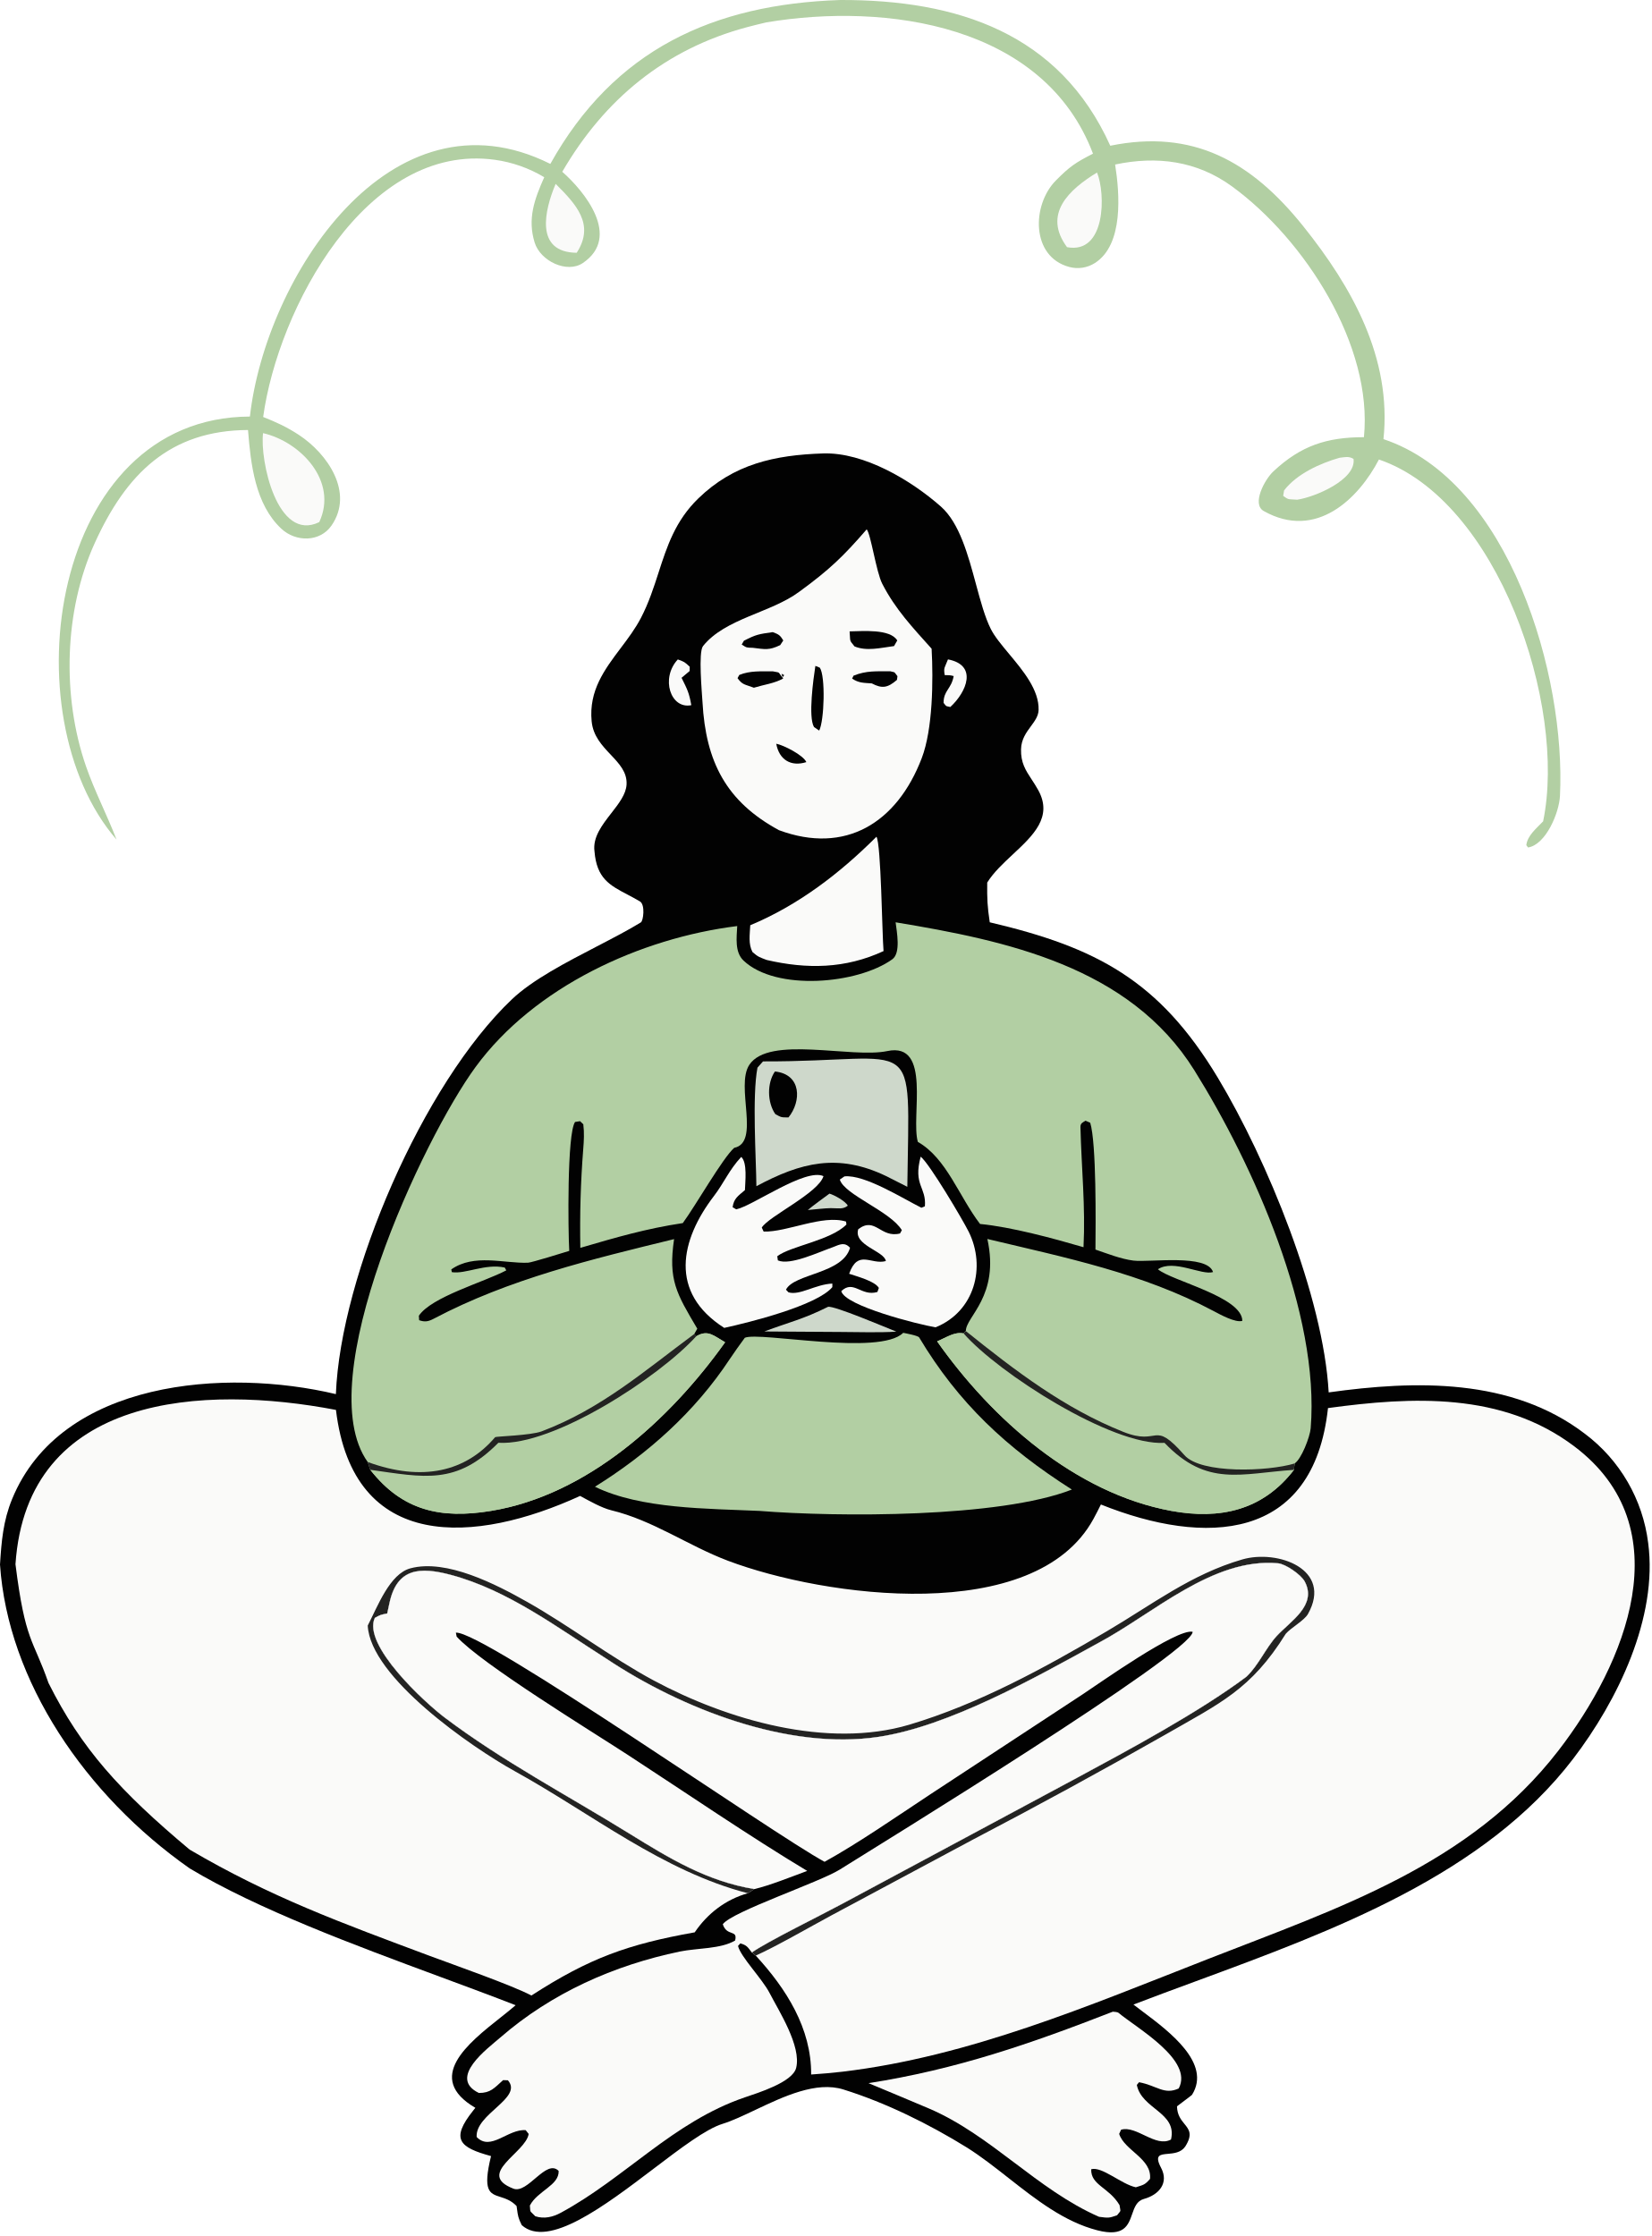
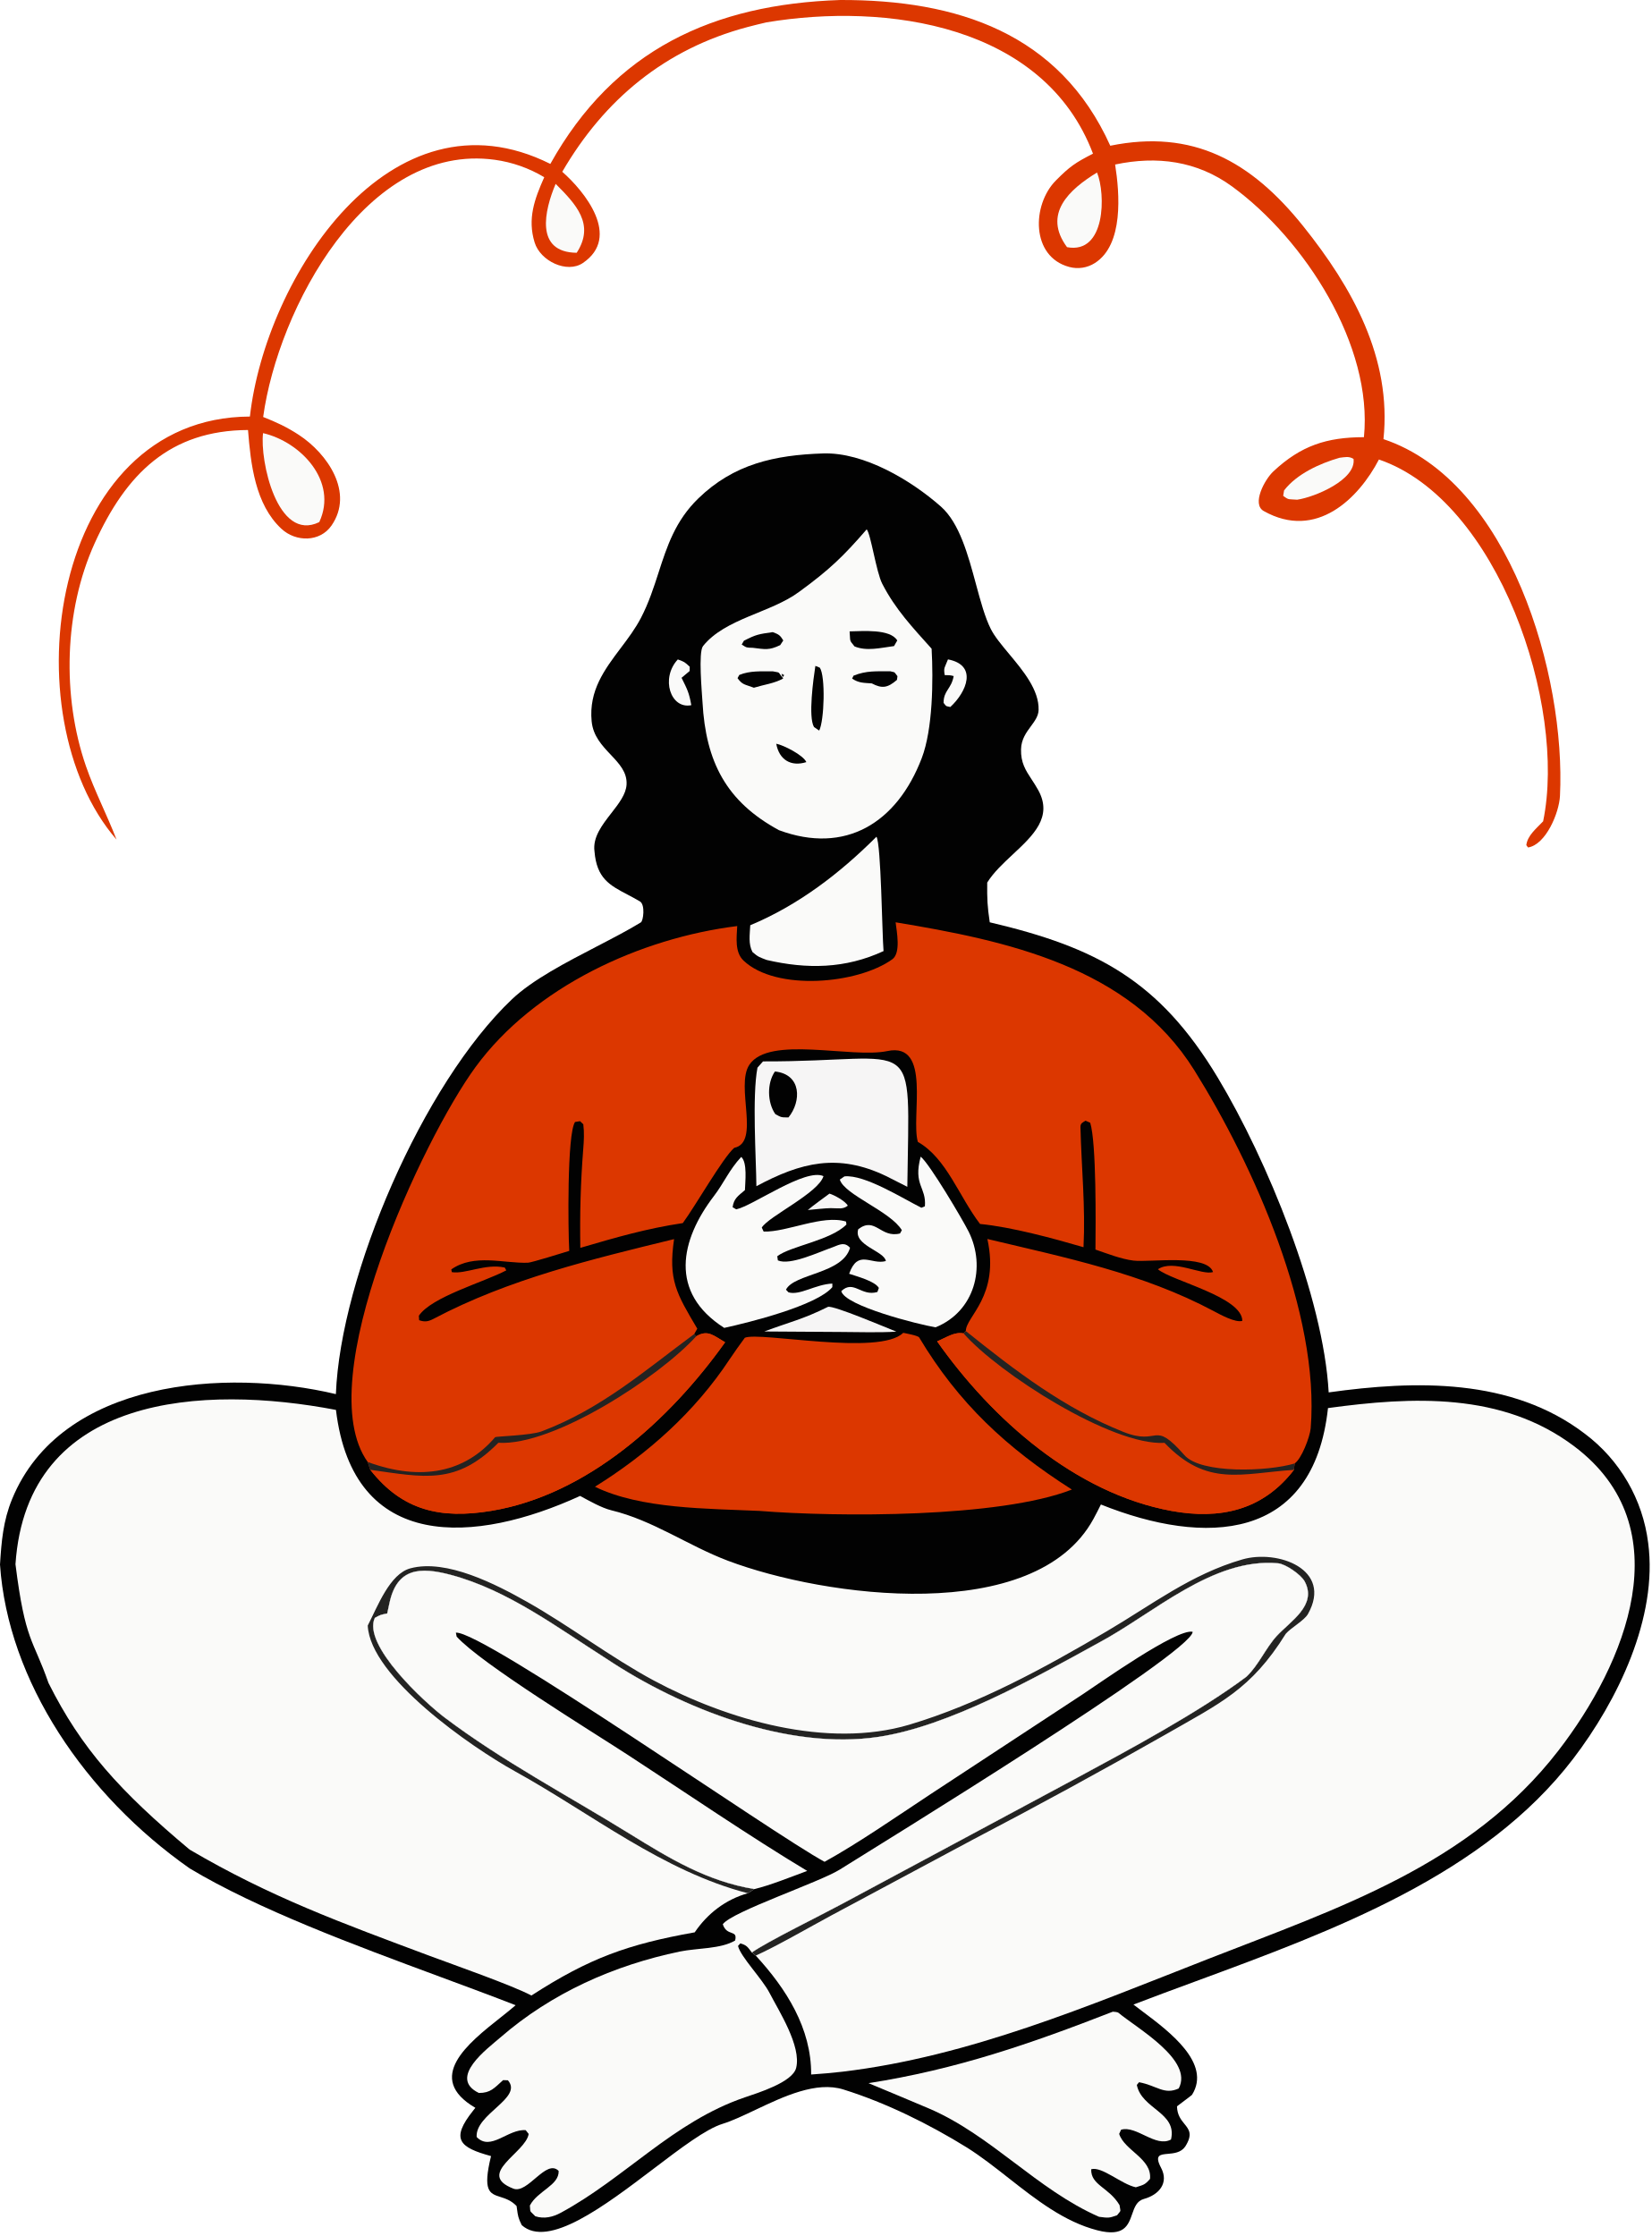
<svg xmlns="http://www.w3.org/2000/svg" width="427" height="578" viewBox="0 0 427 578" fill="none">
  <path fill-rule="evenodd" clip-rule="evenodd" d="M132.356 258.289C109.285 280.173 88.022 329.662 86.82 360.375C58.418 353.612 15.778 356.644 3.125 387.512C0.805 393.172 0.377 398.452 0 404.441C2.035 434.543 22.035 464.043 49.037 482.981C66.614 493.539 91.613 502.796 113.896 511.048C120.708 513.57 127.266 515.999 133.281 518.342C132.158 519.328 130.796 520.407 129.341 521.559C121.019 528.151 109.677 537.135 122.877 544.866L122.648 545.149L122.272 545.626C116.41 552.984 118.739 555.109 126.928 557.343C124.708 566.424 126.554 567.014 129.332 567.902C130.635 568.318 132.142 568.799 133.531 570.253C133.574 570.553 133.611 570.823 133.645 571.071C133.876 572.761 133.963 573.394 134.869 575.194C141.696 581.297 156.266 570.237 168.973 560.591C176.016 555.246 182.486 550.334 186.75 549.018C189.253 548.245 192.146 546.874 195.236 545.408C202.559 541.936 210.993 537.937 217.998 540.123C229.066 543.576 240.185 549.096 249.984 555.159C253.622 557.455 257.152 560.226 260.715 563.024C267.848 568.625 275.115 574.331 283.655 576.529C290.563 578.306 291.636 575.235 292.646 572.348C293.255 570.603 293.842 568.926 295.677 568.426C299.571 567.364 302.203 564.306 300.128 560.378C298.384 557.074 299.829 556.946 301.864 556.766C303.406 556.63 305.287 556.463 306.377 554.864C308.36 551.725 307.377 550.515 306.171 549.031C305.289 547.946 304.288 546.715 304.243 544.475C304.441 544.315 305.062 543.85 305.749 543.335C306.823 542.529 308.061 541.6 308.109 541.524C313.269 533.387 302.202 525.099 295.393 519.999C294.503 519.333 293.686 518.721 292.988 518.171C298.259 516.149 303.683 514.149 309.189 512.12C344.755 499.012 383.708 484.655 406.647 454.641C418.12 439.631 428.589 418.137 426.039 398.867C424.648 387.626 418.746 377.434 409.69 370.633C390.716 356.128 365.793 356.805 343.453 359.931C342.088 335.241 327.552 299.779 314.768 278.543C299.642 253.416 283.412 244.89 255.842 238.411C255.212 234.205 255.148 232.424 255.186 228.143C256.812 225.519 259.333 223.167 261.82 220.847C267.085 215.935 272.201 211.162 268.373 204.243C267.806 203.218 267.225 202.33 266.677 201.493C265.123 199.123 263.84 197.165 263.929 193.669C263.994 191.104 265.289 189.347 266.479 187.732C267.49 186.36 268.425 185.091 268.469 183.516C268.613 178.36 264.494 173.42 260.832 169.027C258.9 166.711 257.095 164.546 256.11 162.583C254.588 159.549 253.466 155.393 252.283 151.015C250.233 143.427 248.003 135.172 243.203 130.935C235.615 124.235 223.371 116.864 212.772 117.211C200.226 117.62 189.665 119.947 180.489 128.86C174.562 134.616 172.431 141.206 170.235 147.994C168.982 151.87 167.707 155.811 165.693 159.697C164.247 162.486 162.336 165.024 160.431 167.553C156.287 173.056 152.17 178.521 152.933 186.454C153.298 190.253 155.649 192.742 157.862 195.085C160.069 197.421 162.138 199.611 161.961 202.807C161.821 205.315 159.953 207.715 158.019 210.2C155.646 213.249 153.173 216.426 153.671 220.087C154.237 227.063 157.623 228.841 162.147 231.217C163.184 231.762 164.282 232.338 165.419 233.016C166.818 233.85 166.312 238.03 165.65 238.438C162.437 240.415 158.488 242.463 154.359 244.604C146.342 248.761 137.648 253.269 132.356 258.289Z" fill="#020202" />
  <path d="M86.841 364.459C52.792 357.936 6.963 360.204 4 404.355C6.535 424.543 8.535 423.543 12.535 435.043C21.035 452.043 31.035 463.043 49.012 478.114C69.995 490.434 88.225 497.04 111.001 505.56C116.944 507.782 132.509 513.23 137.364 515.838C152.296 506.191 162.208 502.605 179.579 499.503C182.879 494.627 187.599 490.999 193.307 489.399L194.986 488.319C182.788 486.33 173.062 480.4 162.68 473.978C146.767 464.136 129.86 455.245 114.919 443.966C109.746 440.061 93.618 425.215 96.887 418.216C98.413 417.358 98.45 417.411 100.085 417.073L100.666 414.395C102.598 405.305 108.555 404.973 116.509 407.088C131.282 411.018 144.136 420.757 156.852 428.833C176.072 441.633 203.675 452.485 227.077 448.973C245.276 446.24 267.522 433.719 283.907 424.704C298.029 417.202 313.469 402.571 330.346 404.097C332.312 404.275 336.299 407.017 337.256 408.801C340.558 414.958 333.524 419.099 330.02 422.908C327.215 425.958 325.296 430.525 322.193 433.435C310.067 442.498 292.323 452.06 279.02 459.229L278.672 459.416L217.518 492.23C212.504 494.948 198.269 501.935 194.343 504.719L195.355 505.516C203.231 514.078 209.756 524.305 209.675 536.256C212.355 536.079 215.029 535.839 217.696 535.537C250.629 531.631 281.743 518.337 312.288 506.389C345.857 493.257 379.981 482.099 402.799 452.567C420.203 430.043 434.849 394.907 406.925 373.864C388.272 359.807 365.012 361.023 343.272 363.984C339.529 398.631 311.476 399.705 284.572 388.906C283.952 390.171 283.308 391.422 282.637 392.661C267.514 420.305 213.146 412.868 188.204 403.464C177.826 399.55 168.895 393.033 157.982 390.395C155.54 389.804 152.195 387.909 149.956 386.692C123.046 399.022 91.294 401.568 86.841 364.459Z" fill="#FAFAF9" />
  <path d="M193.307 489.399C171.227 483.67 152.956 468.845 133.112 457.874C121.806 451.625 95.674 433.508 95.059 420.201C97.656 415.175 100.731 406.849 106.093 405.406C115.425 402.894 128.309 409.594 136.226 414.061C147.126 420.21 158.114 428.565 168.955 434.383C187.992 444.601 213.803 452.122 235.039 445.829C253.029 440.46 270.031 431.129 286.159 421.643C297.752 414.824 307.858 406.951 321.134 403.107C330.26 400.465 344.587 405.643 338.097 417.215C337.151 418.901 333.667 420.78 332.357 422.33C323.351 436.803 315.385 440.261 301.082 448.48C284.7 457.797 268.152 466.822 251.449 475.552L214.873 495.142C209.692 497.929 200.565 503.195 195.355 505.516L194.343 504.719C198.269 501.935 212.504 494.948 217.518 492.23L278.672 459.416C292.013 452.227 309.961 442.577 322.193 433.435C325.296 430.525 327.215 425.958 330.02 422.908C333.524 419.099 340.558 414.958 337.256 408.801C336.299 407.017 332.312 404.275 330.346 404.097C313.469 402.571 298.029 417.202 283.907 424.704C267.522 433.719 245.276 446.24 227.077 448.973C203.675 452.485 176.072 441.633 156.852 428.833C144.136 420.757 131.282 411.018 116.509 407.088C108.555 404.973 102.598 405.305 100.666 414.395L100.085 417.073C98.45 417.411 98.413 417.358 96.887 418.216C93.618 425.215 109.746 440.061 114.919 443.966C129.86 455.245 146.767 464.136 162.68 473.978C173.062 480.4 182.788 486.33 194.986 488.319L193.307 489.399Z" fill="#232322" />
  <path d="M194.986 488.319C182.788 486.33 173.062 480.4 162.68 473.978C146.767 464.136 129.86 455.245 114.919 443.966C109.746 440.061 93.618 425.215 96.887 418.216C98.413 417.358 98.45 417.411 100.085 417.073L100.666 414.395C102.598 405.305 108.555 404.973 116.509 407.088C131.282 411.018 144.136 420.757 156.852 428.833C176.072 441.633 203.675 452.485 227.077 448.973C245.276 446.24 267.522 433.719 283.907 424.704C298.029 417.202 313.469 402.571 330.346 404.097C332.312 404.275 336.299 407.017 337.256 408.801C340.558 414.958 333.524 419.099 330.02 422.908C327.215 425.958 325.296 430.525 322.193 433.435C309.961 442.577 292.013 452.227 278.672 459.416L217.518 492.23C212.504 494.948 198.269 501.935 194.343 504.719C193.25 503.309 193.087 502.85 191.369 502.356L190.77 503.022C191.458 505.867 197.023 511.482 198.948 515.222C201.289 519.767 207.217 528.935 205.794 534.563C204.859 538.267 195.909 541.008 192.499 542.171C174.014 548.481 161.712 562.904 144.993 571.977C142.937 573.093 140.656 573.653 138.367 572.893C136.798 571.231 137.159 572.166 136.967 570.119C138.965 566.298 144.552 564.927 144.408 561.177C141.204 557.907 136.42 567.2 132.706 565.76C122.89 561.956 135.946 556.462 136.655 551.613L135.888 550.644C131.308 550.264 126.843 556.197 123.212 552.41C122.787 546.448 135.305 542.327 131.287 537.749L130.044 537.709C127.715 539.807 126.795 541.027 123.782 541.027C115.686 537.109 126.039 529.547 129.315 526.7C142.531 515.217 158.686 508.006 175.755 504.464C180.121 503.558 186.325 503.834 190.018 501.617C190.771 498.696 187.876 500.665 186.837 497.41C189.155 494.165 211.866 486.546 217.081 483.275C226.402 477.428 308.288 427.17 308.291 421.815C304.153 420.903 283.978 435.276 279.919 437.937L240.392 463.883C231.827 469.534 221.994 476.375 213.144 481.27C200.047 474.244 124.808 421.505 117.84 422.033L118.042 423.06C124.342 430.034 152.624 447.334 162.408 453.71C176.835 463.113 194.039 474.86 208.658 483.626C204.794 485.05 198.831 487.449 194.986 488.319Z" fill="#FAFAF9" />
-   <path d="M190.564 239.384C190.415 242.357 189.89 246.12 192.192 248.305C200.58 256.276 221.724 254.407 230.648 247.974C232.908 246.345 231.806 240.88 231.509 238.413C259.973 243.129 291.949 249.793 308.713 276.643C323.944 301.036 341.23 339.531 338.799 369.208C338.62 371.388 336.389 377.246 334.621 378.307L334.478 379.953C326.437 390.41 315.374 392.893 302.714 390.554C277.959 385.981 256.381 366.832 242.238 346.74C244.802 345.649 246.752 344.212 249.079 344.682L249.668 344.085C249.576 340.368 258.49 335.102 255.226 320.273C275.461 325.1 295.316 329.121 313.683 338.89C315.387 339.796 319.322 341.979 321.127 341.442C321.114 335.221 302.876 331.12 299.308 328.101C303.352 325.405 310.633 329.744 313.561 328.826C312.044 324.069 297.16 326.377 292.979 325.859C289.777 325.463 286.212 324.05 283.165 323.009C283.228 316.37 283.431 295.491 281.811 290.226L280.602 289.698C279.844 290.186 279.26 290.311 279.286 291.41C279.54 301.799 280.61 311.965 280.076 322.398C272.273 320.121 261.446 317.171 253.332 316.39C247.825 309.183 244.682 299.409 237.253 295.173C235.39 288.676 240.929 269.26 229.363 271.697C220.083 273.653 198.782 267.56 193.69 275.259C190.042 280.775 196.627 295.329 189.788 296.71C186.82 299.32 179.824 311.631 176.498 316.165C167.144 317.56 159.09 319.902 150.009 322.568C149.857 313.993 150.082 305.632 150.758 297.083C150.935 294.844 151.05 292.867 150.779 290.624L149.943 289.822L148.649 290.025C146.543 293.02 146.845 318.279 147.145 323.35C145.741 323.783 137.423 326.376 136.474 326.411C130.282 326.634 122.583 323.985 116.653 328.139L116.795 328.845C120.311 329.416 125.426 326.56 130.471 327.657L130.873 328.385C125 331.471 111.559 335.222 108.27 340.114L108.344 341.271C109.811 341.781 110.696 341.636 112.151 340.867C131.561 330.619 153.008 325.495 174.243 320.309C172.69 330.849 174.847 334.34 180.243 343.465C179.981 343.923 179.718 344.381 179.456 344.839L179.965 345.425C183.013 343.617 184.47 345.283 187.439 346.967C173.233 366.919 151.824 386.483 126.897 390.569C113.914 392.697 104.002 390.522 95.707 379.937L95.043 377.918C79.989 356.849 109.379 294.332 122.914 275.838C138.125 255.056 165.588 242.482 190.564 239.384Z" fill="#B2CFA3" />
-   <path d="M242.238 346.74C244.802 345.649 246.752 344.212 249.079 344.682L249.668 344.085C262.529 354.404 275.131 364.048 290.342 370.124C299.958 373.965 297.846 366.714 306.166 376.157C310.458 381.03 327.745 380.386 334.621 378.307L334.478 379.953C326.437 390.41 315.374 392.893 302.714 390.554C277.959 385.981 256.381 366.832 242.238 346.74Z" fill="#B2CFA3" />
+   <path d="M190.564 239.384C190.415 242.357 189.89 246.12 192.192 248.305C200.58 256.276 221.724 254.407 230.648 247.974C232.908 246.345 231.806 240.88 231.509 238.413C259.973 243.129 291.949 249.793 308.713 276.643C323.944 301.036 341.23 339.531 338.799 369.208C338.62 371.388 336.389 377.246 334.621 378.307L334.478 379.953C326.437 390.41 315.374 392.893 302.714 390.554C277.959 385.981 256.381 366.832 242.238 346.74C244.802 345.649 246.752 344.212 249.079 344.682L249.668 344.085C249.576 340.368 258.49 335.102 255.226 320.273C275.461 325.1 295.316 329.121 313.683 338.89C315.387 339.796 319.322 341.979 321.127 341.442C321.114 335.221 302.876 331.12 299.308 328.101C303.352 325.405 310.633 329.744 313.561 328.826C312.044 324.069 297.16 326.377 292.979 325.859C289.777 325.463 286.212 324.05 283.165 323.009C283.228 316.37 283.431 295.491 281.811 290.226L280.602 289.698C279.844 290.186 279.26 290.311 279.286 291.41C279.54 301.799 280.61 311.965 280.076 322.398C272.273 320.121 261.446 317.171 253.332 316.39C247.825 309.183 244.682 299.409 237.253 295.173C235.39 288.676 240.929 269.26 229.363 271.697C220.083 273.653 198.782 267.56 193.69 275.259C190.042 280.775 196.627 295.329 189.788 296.71C186.82 299.32 179.824 311.631 176.498 316.165C167.144 317.56 159.09 319.902 150.009 322.568C149.857 313.993 150.082 305.632 150.758 297.083C150.935 294.844 151.05 292.867 150.779 290.624L149.943 289.822L148.649 290.025C146.543 293.02 146.845 318.279 147.145 323.35C145.741 323.783 137.423 326.376 136.474 326.411C130.282 326.634 122.583 323.985 116.653 328.139L116.795 328.845C120.311 329.416 125.426 326.56 130.471 327.657L130.873 328.385C125 331.471 111.559 335.222 108.27 340.114L108.344 341.271C109.811 341.781 110.696 341.636 112.151 340.867C131.561 330.619 153.008 325.495 174.243 320.309C172.69 330.849 174.847 334.34 180.243 343.465C179.981 343.923 179.718 344.381 179.456 344.839L179.965 345.425C183.013 343.617 184.47 345.283 187.439 346.967C173.233 366.919 151.824 386.483 126.897 390.569C113.914 392.697 104.002 390.522 95.707 379.937L95.043 377.918C79.989 356.849 109.379 294.332 122.914 275.838C138.125 255.056 165.588 242.482 190.564 239.384Z" fill="#DC3700" />
+   <path d="M242.238 346.74C244.802 345.649 246.752 344.212 249.079 344.682L249.668 344.085C262.529 354.404 275.131 364.048 290.342 370.124C299.958 373.965 297.846 366.714 306.166 376.157C310.458 381.03 327.745 380.386 334.621 378.307L334.478 379.953C326.437 390.41 315.374 392.893 302.714 390.554C277.959 385.981 256.381 366.832 242.238 346.74Z" fill="#DC3700" />
  <path d="M249.668 344.085C262.529 354.404 275.131 364.048 290.342 370.124C299.958 373.965 297.846 366.714 306.166 376.157C310.458 381.03 327.745 380.386 334.621 378.307L334.478 379.953C320.752 380.863 312.05 384.493 301.018 372.975C287.437 373.783 258.049 354.948 249.079 344.682L249.668 344.085Z" fill="#232322" />
-   <path d="M179.965 345.425C183.013 343.617 184.47 345.283 187.439 346.967C173.233 366.919 151.824 386.483 126.897 390.569C113.914 392.697 104.002 390.522 95.707 379.937C109.654 381.898 117.925 383.959 128.822 372.954C143.052 373.844 170.388 355.961 179.965 345.425Z" fill="#B2CFA3" />
+   <path d="M179.965 345.425C183.013 343.617 184.47 345.283 187.439 346.967C173.233 366.919 151.824 386.483 126.897 390.569C113.914 392.697 104.002 390.522 95.707 379.937C109.654 381.898 117.925 383.959 128.822 372.954C143.052 373.844 170.388 355.961 179.965 345.425Z" fill="#DC3700" />
  <path d="M179.456 344.839L179.965 345.425C170.388 355.961 143.052 373.844 128.822 372.954C117.925 383.959 109.654 381.898 95.707 379.937L95.043 377.918C109.158 383.105 120.417 380.424 127.987 371.504C128.169 371.291 137.194 371.063 139.994 370.008C155.377 364.21 166.544 354.4 179.456 344.839Z" fill="#232322" />
-   <path d="M233.472 344.531C234.154 344.665 237.31 345.248 237.595 345.726C247.758 362.712 260.175 374.284 277.071 385.046C258.29 392.395 216.298 392.167 196.342 390.568C182.905 389.939 165.649 390.11 153.786 384.317C167.515 375.774 179.648 364.933 188.61 351.357C189.863 349.459 191.193 347.643 192.533 345.808C196.309 344.145 227.377 350.598 233.472 344.531Z" fill="#B2CFA3" />
+   <path d="M233.472 344.531C234.154 344.665 237.31 345.248 237.595 345.726C247.758 362.712 260.175 374.284 277.071 385.046C258.29 392.395 216.298 392.167 196.342 390.568C182.905 389.939 165.649 390.11 153.786 384.317C167.515 375.774 179.648 364.933 188.61 351.357C189.863 349.459 191.193 347.643 192.533 345.808C196.309 344.145 227.377 350.598 233.472 344.531Z" fill="#DC3700" />
  <path d="M224.032 136.837C225.099 138.026 226.491 147.862 228.055 150.908C231.473 157.56 235.924 162.22 240.814 167.688C241.266 175.857 241.119 188.512 238.265 195.972C231.836 212.779 218.48 220.939 201.365 214.605C187.711 207.207 182.437 196.919 181.588 181.498C181.455 179.103 180.467 168.586 181.722 167.012C187.42 159.864 199.281 158.41 206.561 152.993C214.408 147.274 218.009 143.803 224.032 136.837Z" fill="#FAFAF9" />
  <path d="M219.612 163.212C222.951 163.161 230.087 162.499 231.934 165.556L231.1 167.01C227.602 167.468 223.997 168.407 220.878 167.09C219.413 165.286 219.865 165.917 219.612 163.212Z" fill="#020202" />
  <path d="M210.768 172.131L211.915 172.591C213.415 174.773 213.073 186.284 211.757 188.853L210.406 187.928C208.877 185.309 210.264 175.38 210.768 172.131Z" fill="#020202" />
  <path d="M199.766 173.539C201.765 173.968 200.956 173.473 202.235 175.136L202.714 174.52L202.014 174.172L202.419 175.423C199.923 176.72 197.706 176.915 194.873 177.776C192.546 176.882 191.945 177.096 190.645 175.304L191.102 174.47C193.876 173.337 196.746 173.561 199.766 173.539Z" fill="#020202" />
  <path d="M230.143 173.529C231.594 173.898 230.971 173.534 231.987 174.792L231.857 175.75C229.418 177.843 227.994 178.043 225.349 176.656C223.326 176.509 221.938 176.578 220.262 175.407L220.639 174.654C223.972 173.312 226.551 173.545 230.143 173.529Z" fill="#020202" />
  <path d="M199.752 163.404C201.417 164 201.702 164.308 202.47 165.555L201.68 166.759C198.766 168.163 197.76 167.833 194.553 167.452C192.958 167.403 193.043 167.479 191.725 166.607L192.3 165.619C195.534 163.972 196.157 163.916 199.752 163.404Z" fill="#020202" />
  <path d="M200.654 192.253C202.549 192.609 207.633 195.19 208.433 197.003C204.435 198.268 201.384 196.37 200.654 192.253Z" fill="#020202" />
  <path d="M287.652 520.017C287.957 520.008 288.896 520.121 289.085 520.28C293.788 524.23 308.608 532.506 304.686 539.863C300.904 541.595 299.065 539.121 294.436 538.249L293.861 538.947C295.09 545.219 304.357 546.043 302.693 553.057C298.717 555.231 293.762 549.348 289.792 550.527L289.295 551.606C290.662 555.93 297.806 557.981 297.269 563.246C295.923 564.787 295.642 564.754 293.605 565.407C289.83 564.606 284.876 559.96 282.064 560.741C281.939 564.895 286.635 565.379 289.394 570.019C289.647 571.983 289.894 571.148 288.752 572.64C286.576 573.418 286.437 573.335 284.078 573.034C268.059 566.024 256.171 551.877 240.065 545.014C234.892 542.81 229.692 540.665 224.507 538.49C247.282 534.93 266.427 528.29 287.652 520.017Z" fill="#FAFAF9" />
-   <path d="M197.234 274.368C238.158 274.486 235.012 265.675 234.534 306.788L229.032 304.002C216.59 298.038 207.039 300.463 195.519 306.632C195.459 299.451 194.388 283.362 195.799 275.983C196.362 275.348 196.841 274.81 197.234 274.368Z" fill="#CED8CB" />
+   <path d="M197.234 274.368C238.158 274.486 235.012 265.675 234.534 306.788L229.032 304.002C216.59 298.038 207.039 300.463 195.519 306.632C195.459 299.451 194.388 283.362 195.799 275.983C196.362 275.348 196.841 274.81 197.234 274.368Z" fill="#F6F5F5" />
  <path d="M200.317 276.974C207.258 277.717 207.163 284.725 203.819 288.845C201.959 288.841 202.043 288.893 200.429 288.012C198.304 285.001 198.238 279.948 200.317 276.974Z" fill="#020202" />
  <path d="M191.603 299.061C193.231 300.517 192.62 305.493 192.56 307.638C190.707 309.209 189.676 309.847 189.374 312.077L190.309 312.608C194.544 311.752 208.169 301.872 212.862 304.03C211.553 308.404 198.699 314.4 196.912 317.323L197.397 318.358C203.439 318.546 212.641 313.899 218.696 315.776L218.793 316.535C214.742 320.661 204.255 322.125 200.918 324.736L201.072 325.809C204.217 327.186 211.444 323.74 215.316 322.381C217.133 321.66 218.295 321.015 219.731 322.531C217.855 329.307 205.255 329.193 203.167 333.383L203.819 334.063C206.766 334.933 210.753 332.001 215.15 331.796L215.152 332.722C211.145 337.488 193.729 341.833 187.207 343.255C172.841 334.083 175.865 320.514 184.562 309.146C187.109 305.818 188.519 302.342 191.603 299.061Z" fill="#FAFAF9" />
  <path d="M237.986 298.992C240.296 300.817 248.857 315.308 250.396 318.395C254.947 327.526 251.917 339.029 241.843 343.105C237.512 342.41 218.341 337.568 217.467 333.753C220.666 330.708 222.59 335.22 226.8 333.973L227.177 332.921C226.096 331.153 221.664 329.999 219.494 329.265C221.797 322.825 225.167 327.032 228.982 325.981C228.639 323.399 220.549 321.931 221.846 317.753C226.251 314.376 227.582 320.122 232.645 318.85L233.117 317.999C230.176 313.098 218.273 308.859 217.085 304.918L218.278 304.093C223.532 303.553 233.474 309.87 238.17 312.198L239.075 311.826C239.501 306.85 236 306.411 237.986 298.992Z" fill="#FAFAF9" />
  <path d="M226.554 216.292C227.76 218.132 228.016 241.567 228.387 245.853C218.526 250.433 208.612 250.561 198.177 248.148C196.277 247.416 195.999 247.393 194.501 246.088C193.403 243.954 193.818 241.669 193.933 239.172C206.368 233.985 217.095 225.753 226.554 216.292Z" fill="#FAFAF9" />
-   <path d="M214.026 337.817C215.497 337.41 229.074 343.192 231.694 344.226C227.361 344.509 221.787 344.33 217.363 344.31L197.565 344.179C204.099 341.739 207.594 341.029 214.026 337.817Z" fill="#CED8CB" />
+   <path d="M214.026 337.817C215.497 337.41 229.074 343.192 231.694 344.226C227.361 344.509 221.787 344.33 217.363 344.31L197.565 344.179C204.099 341.739 207.594 341.029 214.026 337.817Z" fill="#F6F5F5" />
  <path d="M175.206 170.463C176.975 171.115 176.894 171.069 178.287 172.342L178.269 173.453L176.176 175.21C177.648 178.211 178.104 178.962 178.696 182.287C173.318 183.381 170.699 175.31 175.206 170.463Z" fill="#FAFAF9" />
-   <path d="M214.408 308.548C215.635 308.896 218.516 310.469 219.148 311.66C217.888 312.678 216.708 312.299 214.737 312.302C213.409 312.298 210.277 312.66 208.814 312.781C210.486 311.385 212.634 309.871 214.408 308.548Z" fill="#CED8CB" />
-   <path d="M217.197 0C247.389 -0.073 273.844 8.517 286.996 37.67C308.305 33.328 323.362 41.607 336.859 58.455C349.497 74.23 359.802 92.546 357.612 113.515C390.304 124.418 404.786 174.71 403.238 205.746C403.02 210.109 399.598 218.335 394.99 219.072L394.538 218.474C394.84 215.978 397.036 214.268 398.886 212.306C405.088 182.3 387.212 129.289 356.44 118.784C351.251 128.764 340.28 139.763 326.66 132.101C323.5 130.323 326.877 123.986 329.144 121.864C336.272 115.19 342.938 113.024 352.562 113.008C354.944 89.369 337.267 61.888 318.445 48.172C309.41 41.588 299.059 40.237 288.249 42.531C289.428 49.981 290.488 63.252 283.016 67.994C281.048 69.252 278.642 69.619 276.388 69.007C266.451 66.353 266.701 52.942 272.93 46.661C276.509 43.051 277.948 42.062 282.528 39.721C269.902 6.387 229.203 0.568 198.086 5.788C196.443 6.167 194.808 6.572 193.179 7.003C171.991 12.66 156.245 25.646 145.339 44.405C151.059 49.411 160.681 61.215 150.658 67.99C146.563 70.758 139.681 67.497 138.197 62.682C136.3 56.529 138.162 51.475 140.683 45.81C136.766 43.46 132.415 41.927 127.89 41.303C94.666 36.755 71.858 79.878 68.025 107.788C71.427 109.126 74.142 110.383 77.258 112.422C84.616 117.238 91.613 127.312 85.682 135.867C82.715 140.148 76.507 140.176 72.756 136.701C65.939 130.385 64.804 119.897 64.109 111.156C43.91 111.254 32.617 122.451 24.461 140.447C16.549 157.904 15.99 180.052 22.226 198.075C24.442 204.481 27.649 210.611 30.117 217.026C2.429 185.121 12.925 107.85 64.599 107.677C68.63 71.871 100.845 21.662 142.256 42.368C158.744 12.832 184.35 1.103 217.197 0Z" fill="#B2CFA3" />
+   <path d="M214.408 308.548C215.635 308.896 218.516 310.469 219.148 311.66C217.888 312.678 216.708 312.299 214.737 312.302C213.409 312.298 210.277 312.66 208.814 312.781C210.486 311.385 212.634 309.871 214.408 308.548Z" fill="#F6F5F5" />
+   <path d="M217.197 0C247.389 -0.073 273.844 8.517 286.996 37.67C308.305 33.328 323.362 41.607 336.859 58.455C349.497 74.23 359.802 92.546 357.612 113.515C390.304 124.418 404.786 174.71 403.238 205.746C403.02 210.109 399.598 218.335 394.99 219.072L394.538 218.474C394.84 215.978 397.036 214.268 398.886 212.306C405.088 182.3 387.212 129.289 356.44 118.784C351.251 128.764 340.28 139.763 326.66 132.101C323.5 130.323 326.877 123.986 329.144 121.864C336.272 115.19 342.938 113.024 352.562 113.008C354.944 89.369 337.267 61.888 318.445 48.172C309.41 41.588 299.059 40.237 288.249 42.531C289.428 49.981 290.488 63.252 283.016 67.994C281.048 69.252 278.642 69.619 276.388 69.007C266.451 66.353 266.701 52.942 272.93 46.661C276.509 43.051 277.948 42.062 282.528 39.721C269.902 6.387 229.203 0.568 198.086 5.788C196.443 6.167 194.808 6.572 193.179 7.003C171.991 12.66 156.245 25.646 145.339 44.405C151.059 49.411 160.681 61.215 150.658 67.99C146.563 70.758 139.681 67.497 138.197 62.682C136.3 56.529 138.162 51.475 140.683 45.81C136.766 43.46 132.415 41.927 127.89 41.303C94.666 36.755 71.858 79.878 68.025 107.788C71.427 109.126 74.142 110.383 77.258 112.422C84.616 117.238 91.613 127.312 85.682 135.867C82.715 140.148 76.507 140.176 72.756 136.701C65.939 130.385 64.804 119.897 64.109 111.156C43.91 111.254 32.617 122.451 24.461 140.447C16.549 157.904 15.99 180.052 22.226 198.075C24.442 204.481 27.649 210.611 30.117 217.026C2.429 185.121 12.925 107.85 64.599 107.677C68.63 71.871 100.845 21.662 142.256 42.368C158.744 12.832 184.35 1.103 217.197 0Z" fill="#DC3700" />
  <path d="M67.998 111.961C77.699 114.203 87.446 124.392 82.528 134.965C71.62 140.29 67.127 118.848 67.998 111.961Z" fill="#FAFAF9" />
  <path d="M283.574 44.595C285.829 50.137 285.852 65.784 275.816 63.892C269.465 55.313 276.371 48.985 283.574 44.595Z" fill="#FAFAF9" />
  <path d="M143.629 47.53C148.821 52.73 153.871 57.954 149.069 65.344C138.176 65.227 140.733 54.375 143.629 47.53Z" fill="#FAFAF9" />
  <path d="M346.248 118.333C347.728 118.168 348.617 117.879 349.876 118.622C350.614 124.007 339.843 128.524 335.292 129.174C333.005 128.968 333.24 129.342 331.692 128.173L331.918 126.781C335.187 122.506 341.188 119.791 346.248 118.333Z" fill="#FAFAF9" />
  <path d="M245.043 170.451C252.772 171.931 249.9 178.842 245.648 182.757C244.252 182.418 244.807 182.772 243.907 181.69C243.906 178.45 245.913 178.14 246.517 174.763C245.627 174.503 245.119 174.526 244.198 174.514C243.87 172.484 244.185 172.698 245.043 170.451Z" fill="#FAFAF9" />
</svg>
